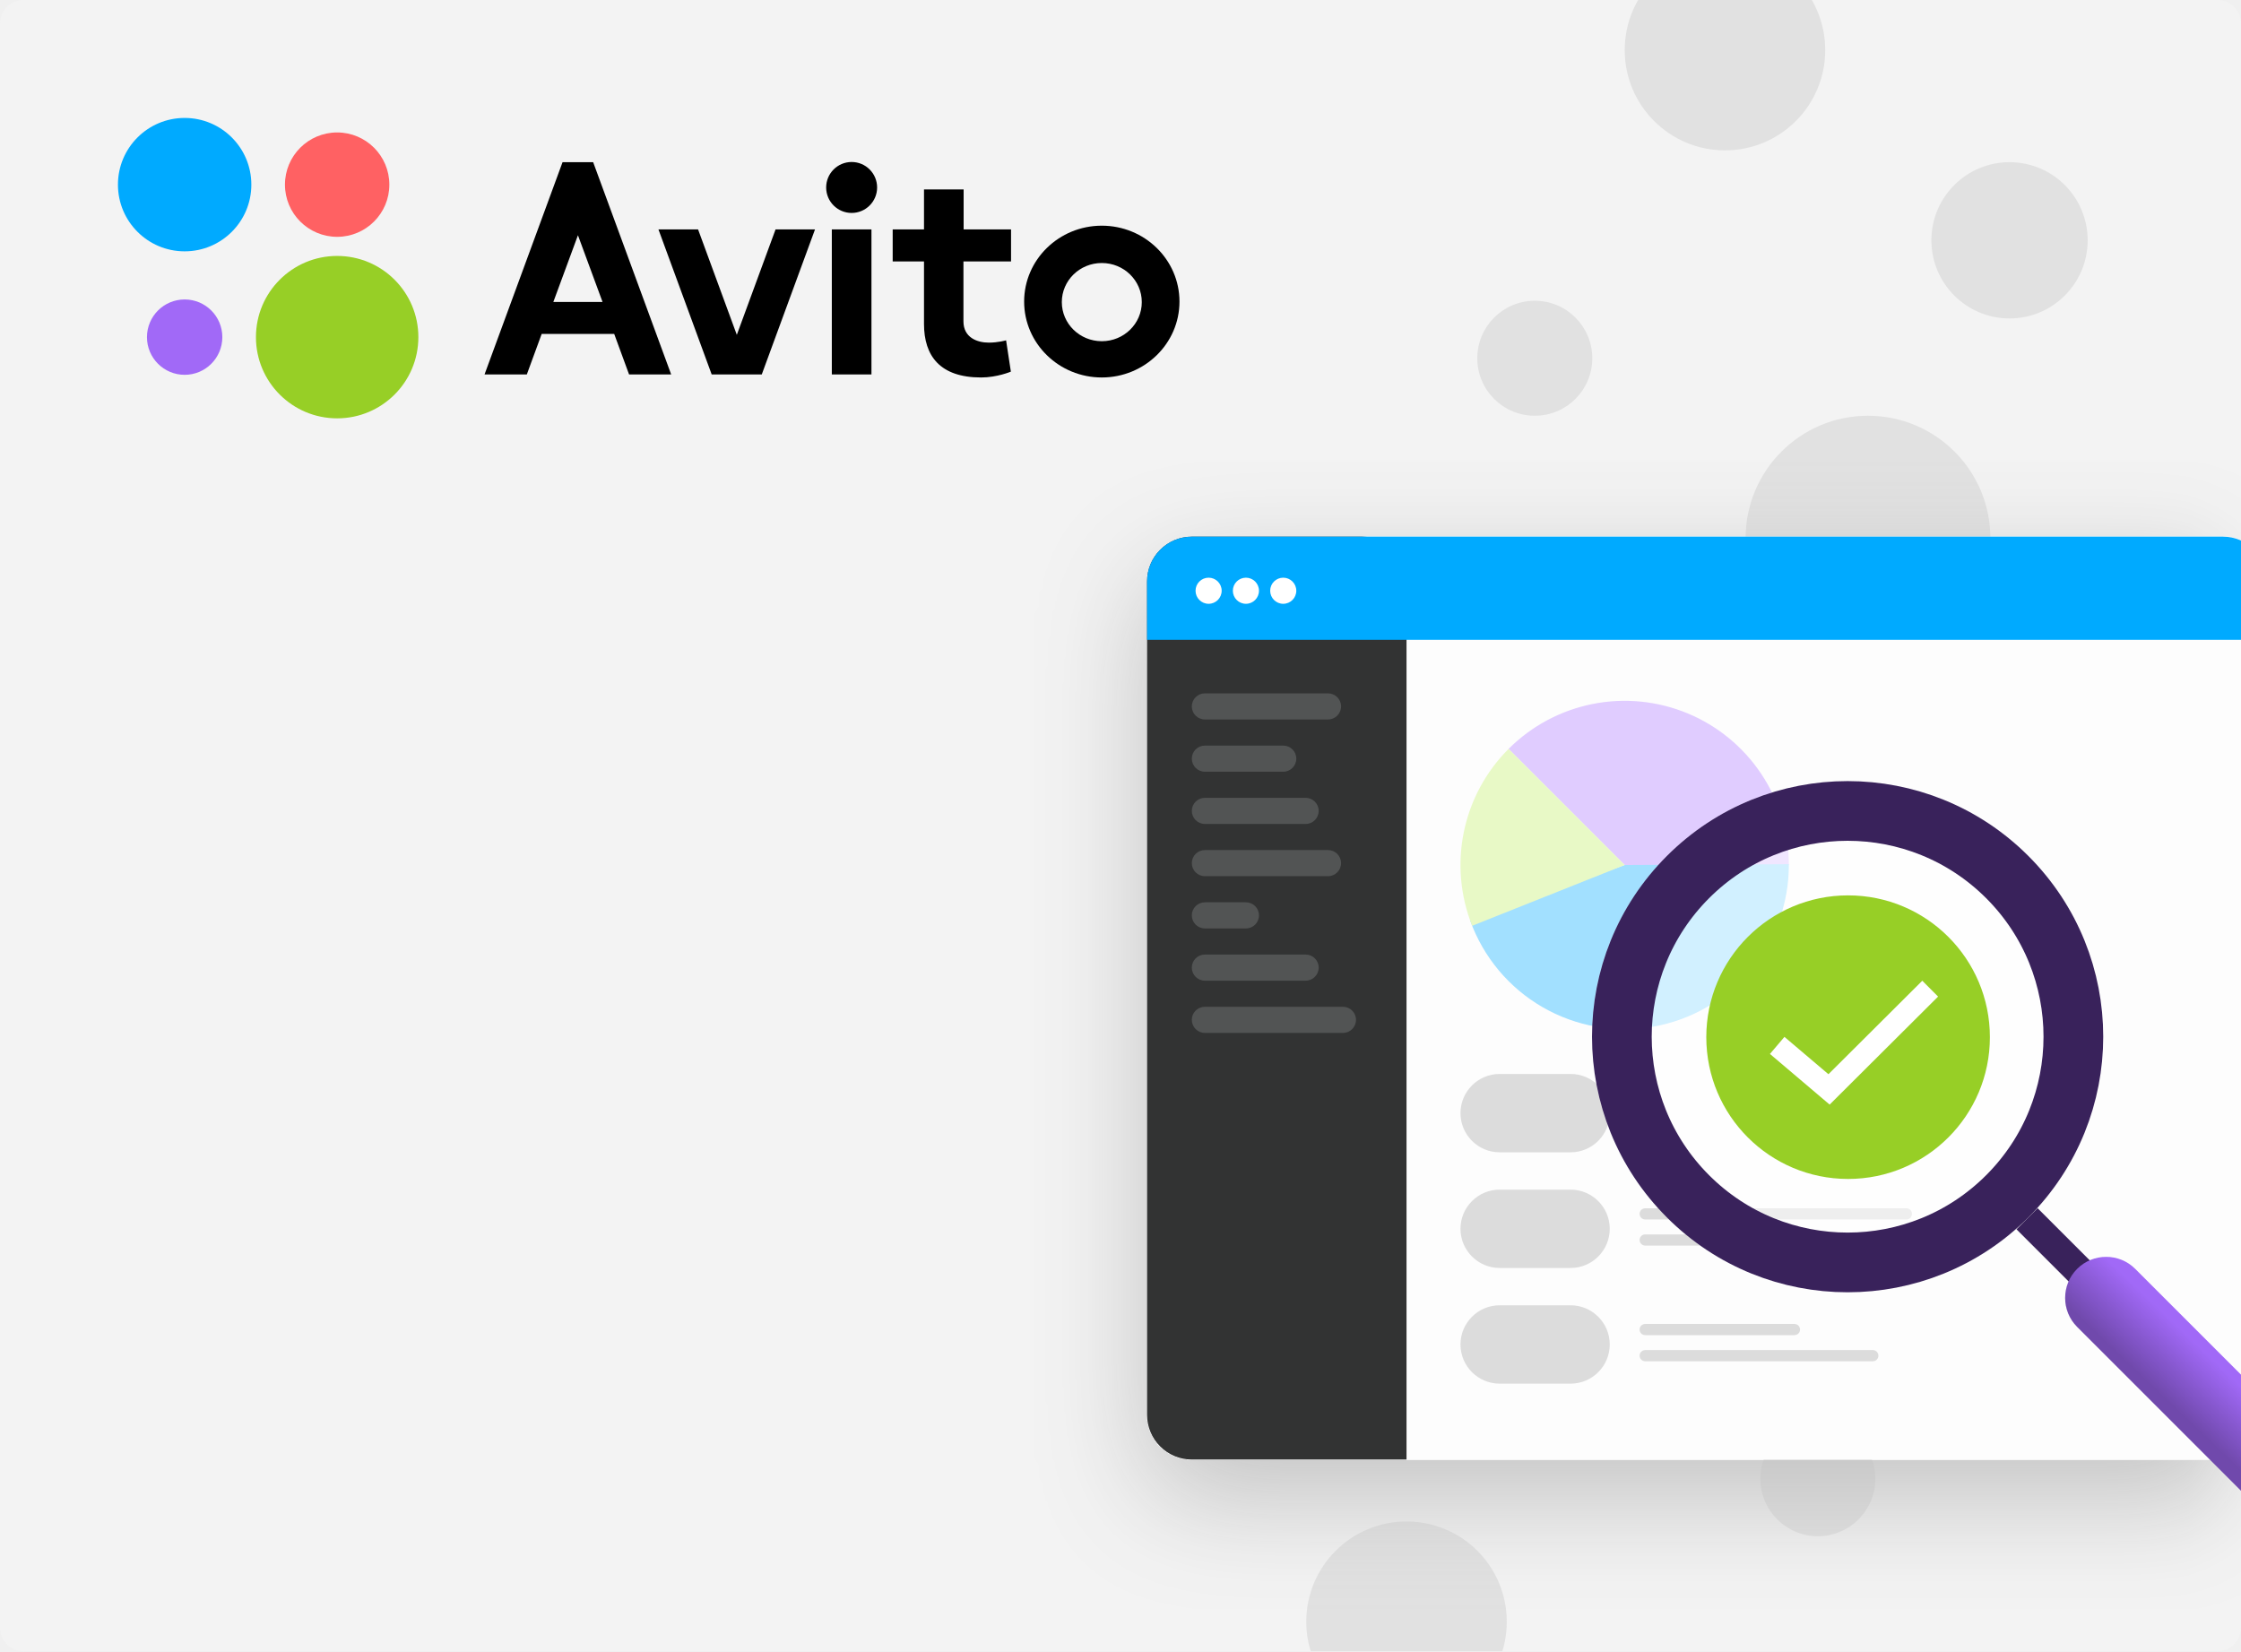
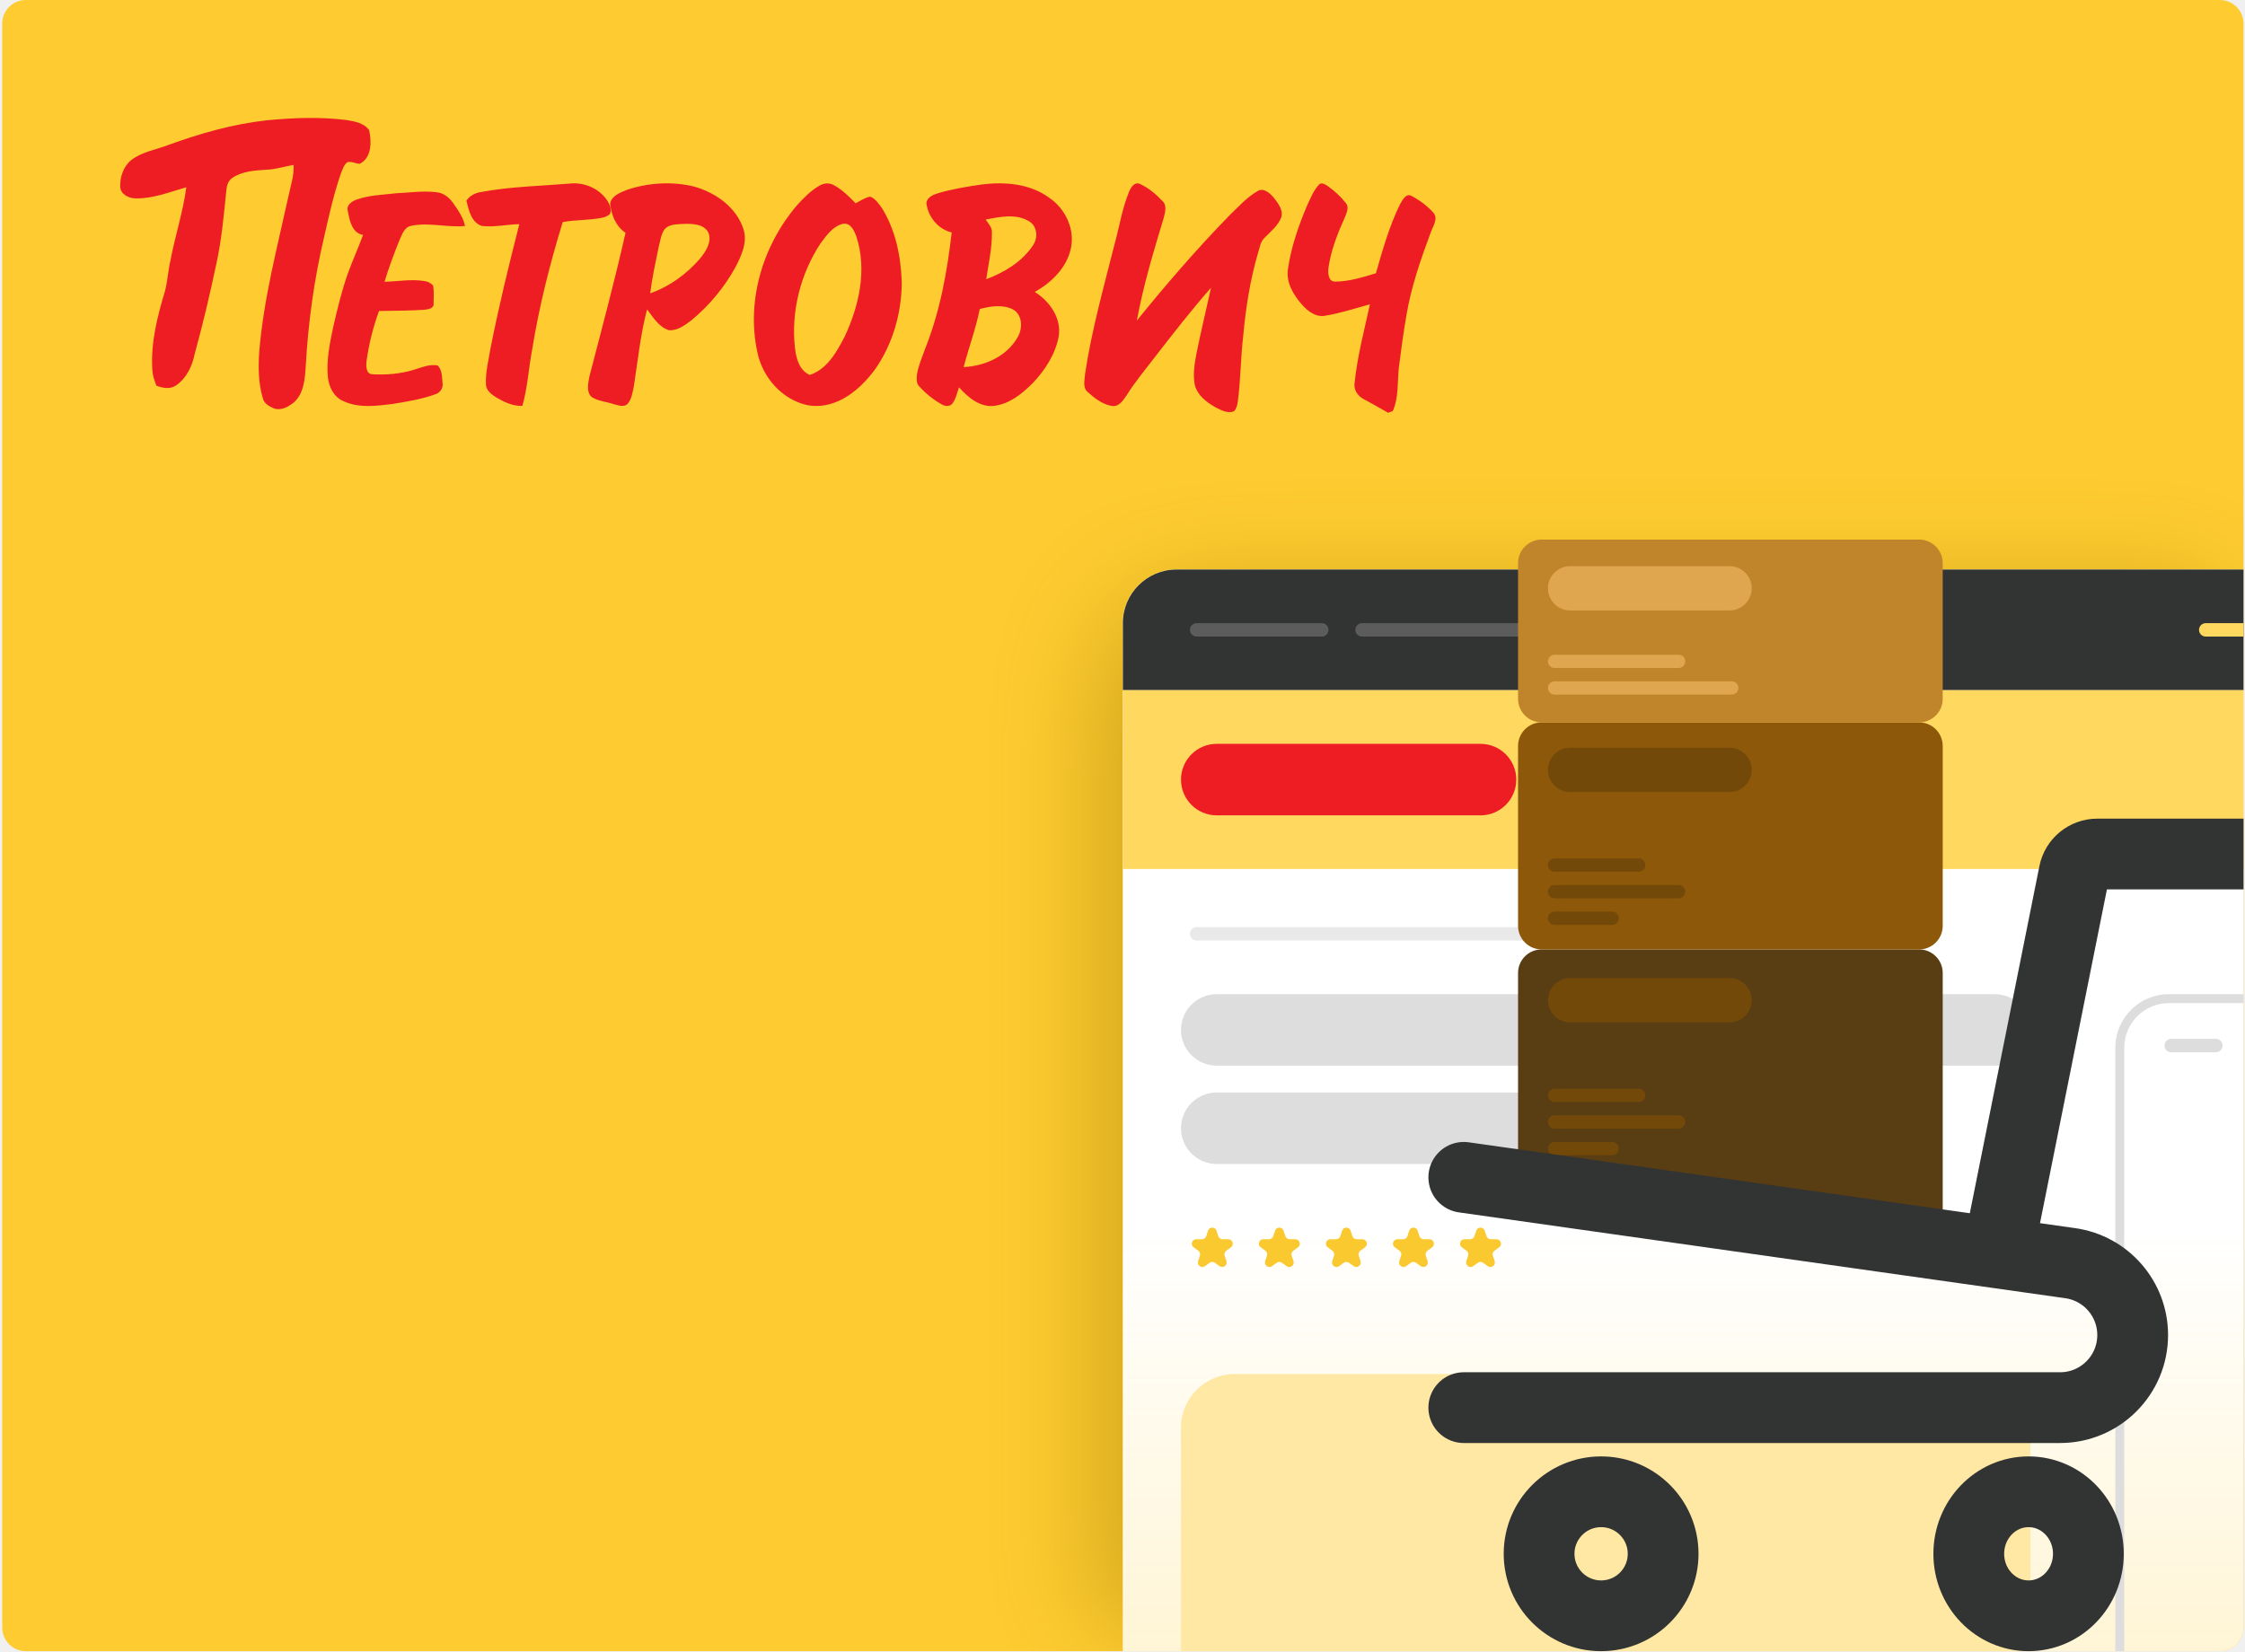
- <svg xmlns="http://www.w3.org/2000/svg" width="608" height="448" viewBox="0 0 608 448" fill="none">
-   <g clip-path="url(#clip0_30215_28871)">
-     <rect width="608" height="448" rx="6.4" fill="#F3F3F3" />
-     <path d="M506.8 179.2C525.136 179.2 540 164.336 540 146C540 127.664 525.136 112.8 506.8 112.8C488.464 112.8 473.6 127.664 473.6 146C473.6 164.336 488.464 179.2 506.8 179.2Z" fill="#E1E1E1" />
-     <path d="M416.4 112.8C425.015 112.8 432 105.816 432 97.2C432 88.584 425.015 81.6 416.4 81.6C407.784 81.6 400.8 88.584 400.8 97.2C400.8 105.816 407.784 112.8 416.4 112.8Z" fill="#E1E1E1" />
-     <path d="M493.2 416.8C501.816 416.8 508.8 409.816 508.8 401.2C508.8 392.584 501.816 385.6 493.2 385.6C484.584 385.6 477.6 392.584 477.6 401.2C477.6 409.816 484.584 416.8 493.2 416.8Z" fill="#E1E1E1" />
-     <path d="M545.2 86.4C556.908 86.4 566.4 76.908 566.4 65.2C566.4 53.492 556.908 44 545.2 44C533.492 44 524 53.492 524 65.2C524 76.908 533.492 86.4 545.2 86.4Z" fill="#E1E1E1" />
-     <path d="M468 40.8C483.022 40.8 495.2 28.622 495.2 13.6C495.2 -1.422 483.022 -13.6 468 -13.6C452.978 -13.6 440.8 -1.422 440.8 13.6C440.8 28.622 452.978 40.8 468 40.8Z" fill="#E1E1E1" />
-     <path d="M381.6 467.2C396.622 467.2 408.8 455.022 408.8 440C408.8 424.978 396.622 412.8 381.6 412.8C366.578 412.8 354.4 424.978 354.4 440C354.4 455.022 366.578 467.2 381.6 467.2Z" fill="#E1E1E1" />
-     <g filter="url(#filter0_d_30215_28871)">
-       <rect x="311.2" y="145.6" width="304" height="250.4" rx="12.149" fill="#FDFDFD" />
+ <svg xmlns="http://www.w3.org/2000/svg" width="609" height="448" viewBox="0 0 609 448" fill="none">
+   <g clip-path="url(#clip0_30215_28998)">
+     <rect x="0.6" width="608" height="448" rx="6.4" fill="#FECC31" />
+     <path fill-rule="evenodd" clip-rule="evenodd" d="M45.447 39.417C54.13 36.232 63.099 33.668 72.311 32.648C79.406 31.956 86.584 31.677 93.679 32.528C95.974 32.882 98.686 33.275 100.14 35.321C100.823 38.397 100.872 42.797 97.602 44.435C96.449 44.44 95.297 43.658 94.169 44.026C93.13 44.922 92.798 46.336 92.303 47.561C90.428 53.111 89.167 58.845 87.866 64.554C85.174 76.012 83.586 87.719 82.928 99.472C82.711 102.886 82.419 106.808 79.683 109.223C78.154 110.442 75.953 111.622 74.018 110.676C72.841 110.158 71.584 109.377 71.292 108.013C70.07 103.951 70.05 99.646 70.323 95.445C71.51 81.094 75.196 67.122 78.283 53.101C78.842 50.338 79.821 47.615 79.643 44.748C77.204 45.136 74.839 45.983 72.351 46.032C69.19 46.261 65.781 46.411 63.06 48.248C61.932 48.974 61.506 50.338 61.403 51.607C60.715 58.297 60.141 65.022 58.681 71.602C56.965 79.795 55.035 87.948 52.814 96.022C52.166 99.297 50.617 102.587 47.822 104.529C46.219 105.688 44.131 105.315 42.42 104.638C41.895 103.289 41.41 101.896 41.336 100.437C40.822 93.125 42.677 85.923 44.75 78.984C45.477 76.211 45.591 73.324 46.269 70.537C47.505 63.927 49.667 57.496 50.538 50.816C46.006 52.1 41.485 53.947 36.706 53.822C34.875 53.778 32.698 52.722 32.604 50.642C32.53 48.009 33.48 45.166 35.563 43.469C38.427 41.224 42.118 40.662 45.447 39.417ZM222.408 50.313C223.536 49.651 225 49.572 226.163 50.214C228.449 51.433 230.299 53.31 232.105 55.146C233.396 54.509 234.613 53.608 236.053 53.349C237.458 53.867 238.338 55.241 239.199 56.406C242.969 62.384 244.364 69.566 244.627 76.55C244.587 85.022 242.118 93.593 237.171 100.497C234.326 104.255 230.734 107.675 226.242 109.292C223.229 110.402 219.801 110.492 216.808 109.267C210.98 107.072 206.666 101.597 205.439 95.509C202.396 81.498 206.987 66.45 216.199 55.699C218.045 53.678 219.989 51.647 222.408 50.313ZM222.596 66.022C217.134 74.305 214.537 84.554 215.65 94.449C215.982 97.242 216.832 100.527 219.682 101.721C224.387 100.173 226.955 95.499 229.117 91.363C233.04 83.006 235.281 73.135 232.288 64.121C231.704 62.563 230.72 60.343 228.681 60.726C225.94 61.353 224.194 63.887 222.596 66.022ZM306.28 52.025C306.765 50.856 307.735 49.233 309.248 49.915C311.564 50.98 313.572 52.667 315.324 54.514C316.64 55.724 316.046 57.65 315.675 59.148C312.9 68.327 310.124 77.53 308.393 86.978C316.353 77.147 324.635 67.555 333.456 58.496C335.89 56.177 338.156 53.569 341.094 51.881C342.702 50.831 344.429 52.334 345.448 53.534C346.606 55.032 348.124 56.839 347.6 58.875C346.729 61.244 344.666 62.842 342.959 64.589C341.881 65.629 341.737 67.217 341.282 68.576C339.096 76.012 337.908 83.708 337.216 91.423C336.548 97.242 336.558 103.125 335.776 108.934C335.662 109.875 335.425 110.87 334.752 111.572C333.213 112.249 331.541 111.418 330.156 110.741C327.544 109.352 324.803 107.371 324.08 104.315C323.576 101.458 324.056 98.546 324.6 95.733C325.802 89.82 327.222 83.957 328.513 78.063C323.027 84.32 317.926 90.9 312.83 97.471C310.396 100.651 307.819 103.727 305.701 107.137C304.727 108.546 303.539 110.512 301.536 110.128C299.032 109.685 296.9 108.038 295.06 106.36C293.62 105.156 294.253 103.11 294.337 101.497C296.113 89.611 299.388 78.023 302.312 66.381C303.663 61.607 304.365 56.625 306.28 52.025ZM357.806 50.089C358.454 49.402 359.419 49.995 360.052 50.398C361.932 51.707 363.659 53.275 365.079 55.082C366.019 56.162 365.346 57.64 364.901 58.78C362.907 63.185 361.091 67.76 360.384 72.573C360.201 74.021 360.26 76.51 362.279 76.406C366.034 76.366 369.675 75.226 373.242 74.141C375.087 67.76 376.873 61.294 379.832 55.326C380.465 54.345 381.272 52.503 382.716 53.051C384.997 54.236 387.129 55.813 388.861 57.735C390.236 59.437 388.613 61.518 388.054 63.225C385.363 70.487 382.805 77.859 381.524 85.524C380.688 90.293 380.064 95.096 379.446 99.9C379.05 103.777 379.446 107.884 377.818 111.522C377.393 111.681 376.972 111.841 376.557 112C374.34 110.691 372.074 109.471 369.828 108.227C368.275 107.406 367.162 105.708 367.459 103.902C368.201 96.679 370.076 89.636 371.619 82.558C367.543 83.693 363.501 85.022 359.32 85.689C356.857 86.087 354.724 84.38 353.186 82.657C350.855 80.009 348.782 76.585 349.396 72.896C350.237 67.078 352.181 61.473 354.442 56.067C355.422 54.011 356.218 51.767 357.806 50.089ZM130.645 52.07C138.521 50.617 146.556 50.468 154.521 49.81C158.518 49.347 162.783 51.199 164.905 54.693C165.484 55.684 165.949 56.953 165.459 58.073C164.851 58.606 164.094 58.929 163.307 59.089C159.79 59.785 156.173 59.606 152.651 60.258C149.148 71.642 146.229 83.21 144.334 94.977C143.375 100.014 143.127 105.196 141.697 110.128C139.07 110.233 136.636 109.038 134.44 107.724C133.292 106.953 131.936 105.962 131.833 104.449C131.64 101.094 132.515 97.809 133.055 94.529C135.291 83.21 138.012 71.99 140.881 60.821C137.497 60.886 134.113 61.687 130.729 61.309C127.85 60.383 127.157 57.018 126.519 54.44C127.464 53.036 129.013 52.299 130.645 52.07ZM170.056 51.513C168.289 52.239 165.969 53.066 165.509 55.156C165.786 58.218 167.038 61.413 169.684 63.16C166.736 76.276 163.228 89.253 159.859 102.259C159.557 104.036 158.974 106.415 160.552 107.754C162.293 108.829 164.411 108.969 166.325 109.611C167.602 109.909 169.353 110.711 170.367 109.432C171.391 108.137 171.589 106.41 171.94 104.837C173.039 97.854 173.712 90.781 175.537 83.936C177.17 86.112 178.733 88.755 181.484 89.596C183.799 89.765 185.808 88.202 187.579 86.888C192.477 82.841 196.598 77.844 199.641 72.254C201.189 69.208 202.802 65.649 201.684 62.19C199.764 56.202 194.109 52.259 188.301 50.622C182.32 49.153 175.883 49.566 170.056 51.513ZM180.252 62.244C181.563 60.701 183.824 60.876 185.654 60.746C187.97 60.686 190.988 60.786 192.195 63.16C193.15 65.798 191.388 68.342 189.785 70.283C186.179 74.424 181.568 77.779 176.378 79.581C176.893 75.385 177.808 71.254 178.659 67.117C179.089 65.47 179.277 63.683 180.252 62.244ZM254.62 52.374C258.439 51.264 262.373 50.627 266.301 50.059C272.539 49.273 279.357 49.8 284.591 53.638C289.014 56.595 291.705 62.279 290.458 67.575C289.261 72.752 285.185 76.699 280.702 79.208C284.759 81.722 288.039 86.395 287.178 91.378C286.258 96.176 283.478 100.437 280.168 103.926C277.313 106.793 273.895 109.586 269.759 110.104C265.846 110.616 262.6 107.804 260.146 105.096C259.637 106.565 259.315 108.157 258.4 109.442C257.717 110.382 256.367 110.268 255.476 109.73C253.21 108.456 251.147 106.798 249.401 104.877C248.48 104.006 248.664 102.637 248.758 101.502C249.173 99.078 250.182 96.808 251.004 94.509C254.996 84.474 256.94 73.757 258.167 63.066C254.482 62.205 251.721 58.805 251.3 55.077C251.523 53.419 253.245 52.802 254.62 52.374ZM267.384 59.562C268.057 60.632 269.145 61.647 269.076 63.026C269.14 67.322 268.156 71.537 267.533 75.763C272.421 73.922 277.215 71.055 280.183 66.62C281.623 64.599 281.444 61.383 279.164 60.049C275.636 57.874 271.204 58.84 267.384 59.562ZM265.786 83.842C264.703 89.198 262.788 94.33 261.403 99.606C267.162 99.327 273.217 96.654 276.101 91.418C277.477 89.058 277.368 85.345 274.736 83.932C271.956 82.543 268.67 83.085 265.786 83.842ZM107.442 52.434C103.831 52.887 100.095 52.911 96.637 54.186C95.44 54.654 93.916 55.639 94.332 57.167C94.827 59.736 95.41 63.2 98.488 63.748C97.196 67.237 95.668 70.627 94.386 74.121C92.719 78.83 91.542 83.698 90.428 88.561C89.464 93.12 88.479 97.784 88.959 102.468C89.266 105.076 90.626 107.799 93.159 108.834C97.32 110.79 102.04 110.158 106.438 109.611C110.376 108.974 114.354 108.332 118.119 106.968C119.42 106.569 120.266 105.255 120.053 103.892C119.87 102.289 119.974 100.333 118.702 99.148C116.342 98.725 114.111 99.82 111.895 100.442C108.377 101.467 104.667 101.751 101.026 101.547C99.225 101.467 99.289 99.267 99.433 97.953C100.076 93.329 101.209 88.765 102.812 84.385C106.913 84.295 111.029 84.33 115.12 84.046C116.06 83.907 117.649 83.787 117.619 82.503C117.654 80.831 117.748 79.128 117.51 77.471C116.847 76.764 115.937 76.326 114.977 76.231C111.435 75.689 107.858 76.371 104.306 76.45C105.473 72.613 106.873 68.85 108.377 65.131C109.075 63.638 109.678 61.612 111.534 61.269C116.372 60.263 121.265 61.776 126.133 61.314C125.698 59.079 124.387 57.182 123.11 55.36C122.037 53.733 120.439 52.349 118.435 52.16C114.784 51.702 111.098 52.269 107.442 52.434Z" fill="#EE1D23" />
+     <g filter="url(#filter0_d_30215_28998)">
+       <path d="M304.6 169.079C304.6 161.042 311.115 154.527 319.152 154.527H653.857C661.894 154.527 668.41 161.042 668.41 169.079V448H304.6V169.079Z" fill="white" />
+       <path d="M304.6 169.079C304.6 161.042 311.115 154.527 319.152 154.527H653.857C661.894 154.527 668.41 161.042 668.41 169.079V448H304.6V169.079Z" fill="url(#paint0_linear_30215_28998)" fill-opacity="0.2" />
    </g>
-     <path d="M311.2 157.749C311.2 151.039 316.639 145.6 323.349 145.6H369.452C376.161 145.6 381.6 151.039 381.6 157.749V396H323.349C316.639 396 311.2 390.561 311.2 383.851V157.749Z" fill="#323333" />
-     <path d="M311.2 157.749C311.2 151.039 316.639 145.6 323.349 145.6H603.052C609.761 145.6 615.2 151.039 615.2 157.749V173.6H311.2V157.749Z" fill="#00AAFF" />
-     <circle cx="327.904" cy="160.279" r="3.543" fill="white" />
-     <circle cx="338.028" cy="160.279" r="3.543" fill="white" />
-     <circle cx="348.152" cy="160.279" r="3.543" fill="white" />
-     <rect x="323.349" y="188.12" width="40.495" height="7.087" rx="3.543" fill="#525454" />
-     <rect x="323.349" y="202.293" width="28.347" height="7.087" rx="3.543" fill="#525454" />
-     <rect x="323.349" y="216.467" width="34.421" height="7.087" rx="3.543" fill="#525454" />
-     <rect x="323.349" y="230.64" width="40.495" height="7.087" rx="3.543" fill="#525454" />
-     <rect x="323.349" y="244.813" width="18.223" height="7.087" rx="3.543" fill="#525454" />
-     <rect x="323.349" y="258.987" width="34.421" height="7.087" rx="3.543" fill="#525454" />
-     <rect x="323.349" y="273.16" width="44.545" height="7.087" rx="3.543" fill="#525454" />
-     <rect x="396.24" y="354.15" width="40.495" height="21.26" rx="10.63" fill="#DCDCDC" />
-     <rect x="444.834" y="359.212" width="43.532" height="3.037" rx="1.519" fill="#DCDCDC" />
-     <rect x="444.834" y="366.299" width="64.792" height="3.037" rx="1.519" fill="#DCDCDC" />
-     <rect x="396.24" y="322.767" width="40.495" height="21.26" rx="10.63" fill="#DCDCDC" />
-     <rect x="444.834" y="327.828" width="73.904" height="3.037" rx="1.519" fill="#DCDCDC" />
-     <rect x="444.834" y="334.915" width="64.792" height="3.037" rx="1.519" fill="#DCDCDC" />
-     <rect x="396.24" y="291.383" width="40.495" height="21.26" rx="10.63" fill="#DCDCDC" />
-     <path d="M485.329 234.69C485.329 225.879 482.717 217.267 477.822 209.942C472.927 202.616 465.97 196.907 457.831 193.536C449.692 190.164 440.735 189.282 432.094 191.001C423.453 192.719 415.516 196.962 409.287 203.192L440.784 234.69H485.329Z" fill="#E0CCFF" />
-     <path d="M398.892 249.831C402.461 259.705 409.403 268.001 418.493 273.255C427.583 278.509 438.237 280.384 448.574 278.548C458.912 276.712 468.268 271.283 474.993 263.22C481.718 255.157 485.378 244.978 485.329 234.479L440.784 234.69L398.892 249.831Z" fill="#A2E0FF" />
-     <path d="M409.287 203.192C403.129 209.35 398.911 217.178 397.155 225.708C395.399 234.238 396.182 243.095 399.407 251.185L440.784 234.69L409.287 203.192Z" fill="#E8F9C6" />
-     <path d="M550.31 330.309C577.392 303.227 577.392 259.318 550.31 232.236C523.228 205.154 479.319 205.154 452.237 232.236C425.155 259.318 425.155 303.227 452.237 330.309C479.319 357.391 523.228 357.391 550.31 330.309Z" fill="white" fill-opacity="0.5" />
-     <path d="M544.583 237.963C568.502 261.882 568.502 300.663 544.583 324.582C520.663 348.502 481.883 348.502 457.964 324.582C434.044 300.663 434.044 261.882 457.964 237.963C481.883 214.044 520.663 214.044 544.583 237.963Z" stroke="#39225B" stroke-width="16.198" />
-     <rect x="547.088" y="333.531" width="8.099" height="27.334" transform="rotate(-45 547.088 333.531)" fill="#39225B" />
-     <rect x="555.679" y="352.143" width="22.272" height="96.29" rx="11.136" transform="rotate(-45 555.679 352.143)" fill="#A169F7" />
-     <rect x="555.679" y="352.143" width="22.272" height="96.29" rx="11.136" transform="rotate(-45 555.679 352.143)" fill="url(#paint0_linear_30215_28871)" fill-opacity="0.3" />
-     <path d="M501.401 319.871C522.648 319.871 539.872 302.647 539.872 281.401C539.872 260.154 522.648 242.93 501.401 242.93C480.154 242.93 462.931 260.154 462.931 281.401C462.931 302.647 480.154 319.871 501.401 319.871Z" fill="#97CF26" />
-     <path d="M482.166 283.638L496.232 295.574L523.674 268.24" stroke="white" stroke-width="6.074" />
-     <path d="M91.472 113.504C103.64 113.504 113.504 103.64 113.504 91.472C113.504 79.304 103.64 69.44 91.472 69.44C79.304 69.44 69.44 79.304 69.44 91.472C69.44 103.64 79.304 113.504 91.472 113.504Z" fill="#97CF26" />
-     <path d="M50.096 101.696C55.743 101.696 60.32 97.119 60.32 91.472C60.32 85.826 55.743 81.248 50.096 81.248C44.45 81.248 39.872 85.826 39.872 91.472C39.872 97.119 44.45 101.696 50.096 101.696Z" fill="#A169F7" />
-     <path d="M91.472 64.256C99.292 64.256 105.632 57.916 105.632 50.096C105.632 42.276 99.292 35.936 91.472 35.936C83.652 35.936 77.312 42.276 77.312 50.096C77.312 57.916 83.652 64.256 91.472 64.256Z" fill="#FF6163" />
-     <path d="M50.096 68.192C60.09 68.192 68.192 60.09 68.192 50.096C68.192 40.102 60.09 32 50.096 32C40.102 32 32 40.102 32 50.096C32 60.09 40.102 68.192 50.096 68.192Z" fill="#00AAFF" />
-     <path d="M170.672 101.6H182.096L160.928 44H152.624L131.456 101.6H142.928L146.96 90.608H166.64L170.672 101.6L150.128 81.92L156.8 63.824L163.472 81.92H150.128L170.672 101.6Z" fill="black" />
-     <path d="M210.416 62.24L199.904 90.848L189.392 62.24H178.64L193.088 101.6H206.672L221.12 62.24H210.416Z" fill="black" />
-     <path d="M225.68 62.24H236.432V101.6H225.68V62.24Z" fill="black" />
-     <path d="M231.056 57.776C234.873 57.776 237.968 54.681 237.968 50.864C237.968 47.047 234.873 43.952 231.056 43.952C227.239 43.952 224.144 47.047 224.144 50.864C224.144 54.681 227.239 57.776 231.056 57.776Z" fill="black" />
-     <path d="M274.304 70.928V62.24H261.44V51.392H250.688V62.24H242.192V70.928H250.688V87.872C250.688 96.608 255.056 102.416 266.192 102.416C270.512 102.416 274.256 100.832 274.256 100.832L272.96 92.336C272.96 92.336 270.848 92.96 268.256 92.96C265.088 92.96 261.392 91.568 261.392 87.2V70.928H274.304Z" fill="black" />
-     <path d="M298.928 92.576C292.928 92.576 288.08 87.824 288.08 81.968C288.08 76.112 292.928 71.36 298.928 71.36C304.928 71.36 309.776 76.112 309.776 81.968C309.776 87.824 304.928 92.576 298.928 92.576ZM298.928 61.232C287.312 61.232 277.856 70.448 277.856 81.824C277.856 93.2 287.312 102.416 298.928 102.416C310.544 102.416 320 93.2 320 81.824C320 70.448 310.544 61.232 298.928 61.232Z" fill="black" />
+     <path d="M304.6 169.079C304.6 161.042 311.115 154.527 319.152 154.527H653.857C661.894 154.527 668.41 161.042 668.41 169.079V187.27H304.6V169.079Z" fill="#323333" />
+     <rect x="304.6" y="187.27" width="363.81" height="48.508" fill="#FFD860" />
+     <rect x="320.365" y="201.822" width="90.952" height="19.403" rx="9.702" fill="#EE1D23" />
+     <rect x="320.365" y="269.733" width="230.413" height="19.403" rx="9.702" fill="#DDDDDD" />
+     <rect x="320.365" y="296.413" width="147.949" height="19.403" rx="9.702" fill="#DDDDDD" />
+     <path d="M320.365 387.365C320.365 379.328 326.881 372.813 334.918 372.813H536.226C544.263 372.813 550.778 379.328 550.778 387.365V448H320.365V387.365Z" fill="#FFE8A4" />
+     <path d="M575.032 284.286C575.032 276.918 581.004 270.946 588.372 270.946H638.092C645.46 270.946 651.432 276.918 651.432 284.286V460.127H575.032V284.286Z" stroke="#DDDDDD" stroke-width="2.425" />
+     <rect x="418.594" y="201.822" width="40.019" height="19.403" rx="9.702" fill="#DFB42F" />
+     <rect x="322.791" y="169.079" width="37.594" height="3.638" rx="1.819" fill="#5C5C5C" />
+     <rect x="587.159" y="281.86" width="15.765" height="3.638" rx="1.819" fill="#DDDDDD" />
+     <rect x="322.791" y="251.543" width="191.606" height="3.638" rx="1.819" fill="#E9E9E9" />
+     <rect x="367.661" y="169.079" width="59.422" height="3.638" rx="1.819" fill="#5C5C5C" />
+     <rect x="434.359" y="169.079" width="24.254" height="3.638" rx="1.819" fill="#5C5C5C" />
+     <rect x="596.524" y="169.079" width="46.083" height="3.638" rx="1.819" fill="#FFD860" />
+     <path d="M327.701 333.918C328.064 332.801 329.644 332.801 330.007 333.918L330.488 335.396C330.65 335.896 331.116 336.234 331.641 336.234H333.195C334.37 336.234 334.858 337.737 333.908 338.428L332.651 339.341C332.226 339.65 332.048 340.198 332.21 340.697L332.69 342.175C333.053 343.293 331.775 344.222 330.824 343.531L329.567 342.618C329.142 342.309 328.566 342.309 328.141 342.618L326.884 343.531C325.934 344.222 324.655 343.293 325.018 342.175L325.498 340.697C325.66 340.198 325.483 339.65 325.058 339.341L323.8 338.428C322.85 337.737 323.338 336.234 324.513 336.234H326.067C326.593 336.234 327.058 335.896 327.221 335.396L327.701 333.918Z" fill="#FAC82F" />
+     <path d="M345.891 333.918C346.254 332.801 347.835 332.801 348.198 333.918L348.678 335.396C348.841 335.896 349.306 336.234 349.832 336.234H351.386C352.56 336.234 353.049 337.737 352.098 338.428L350.841 339.341C350.416 339.65 350.238 340.198 350.401 340.697L350.881 342.175C351.244 343.293 349.965 344.222 349.015 343.531L347.757 342.618C347.332 342.309 346.757 342.309 346.332 342.618L345.074 343.531C344.124 344.222 342.845 343.293 343.208 342.175L343.689 340.697C343.851 340.198 343.673 339.65 343.248 339.341L341.991 338.428C341.04 337.737 341.529 336.234 342.703 336.234H344.258C344.783 336.234 345.249 335.896 345.411 335.396L345.891 333.918Z" fill="#FAC82F" />
+     <path d="M364.082 333.918C364.445 332.801 366.025 332.801 366.388 333.918L366.869 335.396C367.031 335.896 367.497 336.234 368.022 336.234H369.576C370.751 336.234 371.239 337.737 370.289 338.428L369.032 339.341C368.607 339.65 368.429 340.197 368.591 340.697L369.071 342.175C369.434 343.292 368.156 344.222 367.205 343.531L365.948 342.618C365.523 342.309 364.947 342.309 364.522 342.618L363.265 343.531C362.314 344.222 361.036 343.292 361.399 342.175L361.879 340.697C362.041 340.197 361.863 339.65 361.438 339.341L360.181 338.428C359.231 337.737 359.719 336.234 360.894 336.234H362.448C362.973 336.234 363.439 335.896 363.601 335.396L364.082 333.918Z" fill="#FAC82F" />
+     <path d="M382.272 333.918C382.635 332.801 384.216 332.801 384.579 333.918L385.059 335.396C385.221 335.896 385.687 336.234 386.212 336.234H387.767C388.941 336.234 389.43 337.737 388.479 338.428L387.222 339.341C386.797 339.65 386.619 340.198 386.781 340.697L387.262 342.175C387.625 343.293 386.346 344.222 385.396 343.531L384.138 342.618C383.713 342.309 383.138 342.309 382.713 342.618L381.455 343.531C380.505 344.222 379.226 343.293 379.589 342.175L380.069 340.697C380.232 340.198 380.054 339.65 379.629 339.341L378.371 338.428C377.421 337.737 377.91 336.234 379.084 336.234H380.638C381.164 336.234 381.629 335.896 381.792 335.396L382.272 333.918Z" fill="#FAC82F" />
+     <path d="M400.462 333.918C400.826 332.801 402.406 332.801 402.769 333.918L403.249 335.396C403.412 335.896 403.877 336.234 404.403 336.234H405.957C407.132 336.234 407.62 337.737 406.67 338.428L405.412 339.341C404.987 339.65 404.81 340.197 404.972 340.697L405.452 342.175C405.815 343.292 404.536 344.222 403.586 343.531L402.329 342.618C401.904 342.309 401.328 342.309 400.903 342.618L399.646 343.531C398.695 344.222 397.417 343.292 397.78 342.175L398.26 340.697C398.422 340.197 398.244 339.65 397.819 339.341L396.562 338.428C395.612 337.737 396.1 336.234 397.275 336.234H398.829C399.354 336.234 399.82 335.896 399.982 335.396L400.462 333.918Z" fill="#FAC82F" />
+     <path d="M411.8 312.2L527 329.6V264C527 260.465 524.134 257.6 520.6 257.6H418.2C414.665 257.6 411.8 260.465 411.8 264V312.2Z" fill="#593D13" />
+     <rect x="411.8" y="196" width="115.2" height="61.6" rx="6.4" fill="#8D5809" />
+     <rect x="411.8" y="146.4" width="115.2" height="49.6" rx="6.4" fill="#C0842A" />
+     <rect x="419.912" y="153.61" width="55.276" height="12.017" rx="6.008" fill="#E0A64F" />
+     <rect x="419.912" y="202.877" width="55.276" height="12.017" rx="6.008" fill="#73490A" />
+     <rect x="419.912" y="265.363" width="55.276" height="12.017" rx="6.008" fill="#73490A" />
+     <rect x="419.912" y="177.643" width="37.251" height="3.605" rx="1.802" fill="#E0A64F" />
+     <rect x="419.912" y="232.919" width="26.436" height="3.605" rx="1.802" fill="#73490A" />
+     <rect x="419.912" y="295.404" width="26.436" height="3.605" rx="1.802" fill="#73490A" />
+     <rect x="419.912" y="184.853" width="51.671" height="3.605" rx="1.802" fill="#E0A64F" />
+     <rect x="419.912" y="240.128" width="37.251" height="3.605" rx="1.802" fill="#73490A" />
+     <rect x="419.912" y="302.614" width="37.251" height="3.605" rx="1.802" fill="#73490A" />
+     <rect x="419.912" y="247.338" width="19.226" height="3.605" rx="1.802" fill="#73490A" />
+     <rect x="419.912" y="309.824" width="19.226" height="3.605" rx="1.802" fill="#73490A" />
+     <path d="M542.48 337.462L562.646 236.859C563.246 233.869 565.872 231.717 568.921 231.717H630.2" stroke="#323333" stroke-width="19.2" stroke-linecap="round" />
+     <path d="M397.081 381.923H558.835C569.712 381.923 578.529 373.105 578.529 362.228V362.228C578.529 352.418 571.309 344.103 561.595 342.728L397.081 319.437" stroke="#323333" stroke-width="19.2" stroke-linecap="round" />
+     <circle cx="434.332" cy="421.577" r="16.823" stroke="#323333" stroke-width="19.2" stroke-linecap="round" />
+     <ellipse cx="550.291" cy="421.577" rx="16.222" ry="16.823" stroke="#323333" stroke-width="19.2" stroke-linecap="round" />
  </g>
  <defs>
-     <filter id="filter0_d_30215_28871" x="280.829" y="125.352" width="364.743" height="311.143" filterUnits="userSpaceOnUse" color-interpolation-filters="sRGB">
+     <filter id="filter0_d_30215_28998" x="268.219" y="130.273" width="436.571" height="366.235" filterUnits="userSpaceOnUse" color-interpolation-filters="sRGB">
      <feFlood flood-opacity="0" result="BackgroundImageFix" />
      <feColorMatrix in="SourceAlpha" type="matrix" values="0 0 0 0 0 0 0 0 0 0 0 0 0 0 0 0 0 0 127 0" result="hardAlpha" />
-       <feOffset dy="10.124" />
-       <feGaussianBlur stdDeviation="15.186" />
+       <feOffset dy="12.127" />
+       <feGaussianBlur stdDeviation="18.191" />
      <feComposite in2="hardAlpha" operator="out" />
-       <feColorMatrix type="matrix" values="0 0 0 0 0.762 0 0 0 0 0.762 0 0 0 0 0.762 0 0 0 1 0" />
-       <feBlend mode="normal" in2="BackgroundImageFix" result="effect1_dropShadow_30215_28871" />
-       <feBlend mode="normal" in="SourceGraphic" in2="effect1_dropShadow_30215_28871" result="shape" />
+       <feColorMatrix type="matrix" values="0 0 0 0 0.762 0 0 0 0 0.592 0 0 0 0 0.067 0 0 0 1 0" />
+       <feBlend mode="normal" in2="BackgroundImageFix" result="effect1_dropShadow_30215_28998" />
+       <feBlend mode="normal" in="SourceGraphic" in2="effect1_dropShadow_30215_28998" result="shape" />
    </filter>
-     <linearGradient id="paint0_linear_30215_28871" x1="558.731" y1="385.568" x2="575.217" y2="385.161" gradientUnits="userSpaceOnUse">
-       <stop />
-       <stop offset="1" stop-opacity="0" />
+     <linearGradient id="paint0_linear_30215_28998" x1="486.505" y1="448" x2="486.505" y2="333.4" gradientUnits="userSpaceOnUse">
+       <stop stop-color="#FECC31" />
+       <stop offset="1" stop-color="#FECC31" stop-opacity="0" />
    </linearGradient>
-     <clipPath id="clip0_30215_28871">
-       <rect width="608" height="448" rx="6.4" fill="white" />
+     <clipPath id="clip0_30215_28998">
+       <rect x="0.6" width="608" height="448" rx="6.4" fill="white" />
    </clipPath>
  </defs>
</svg>
